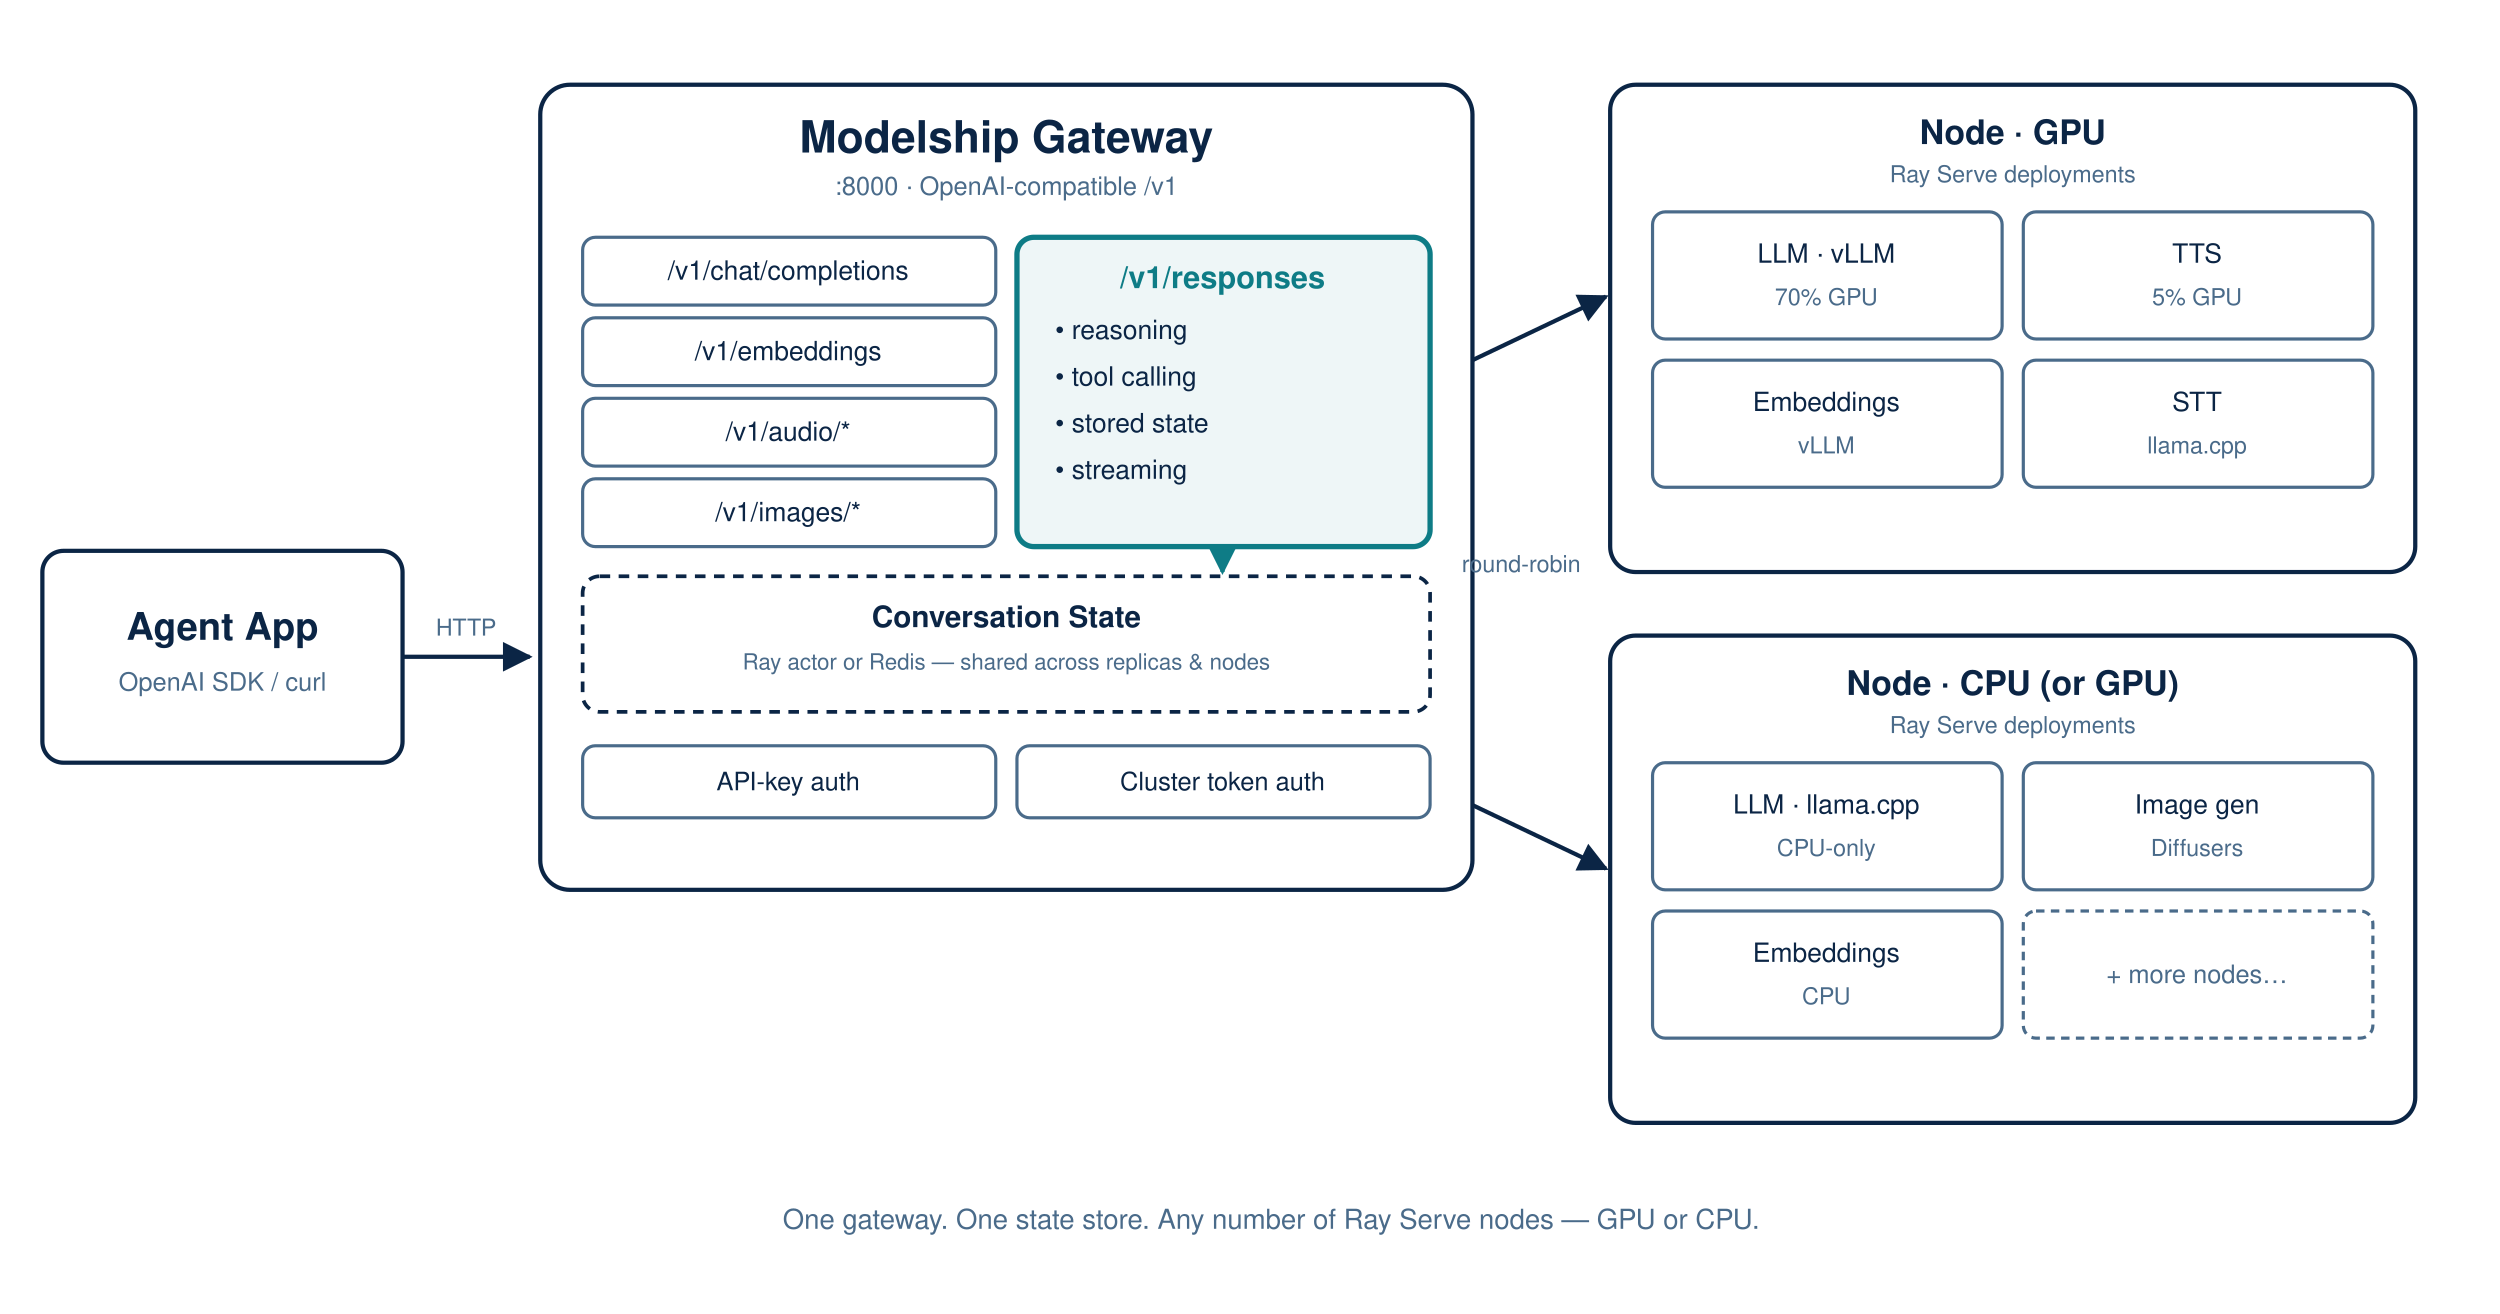
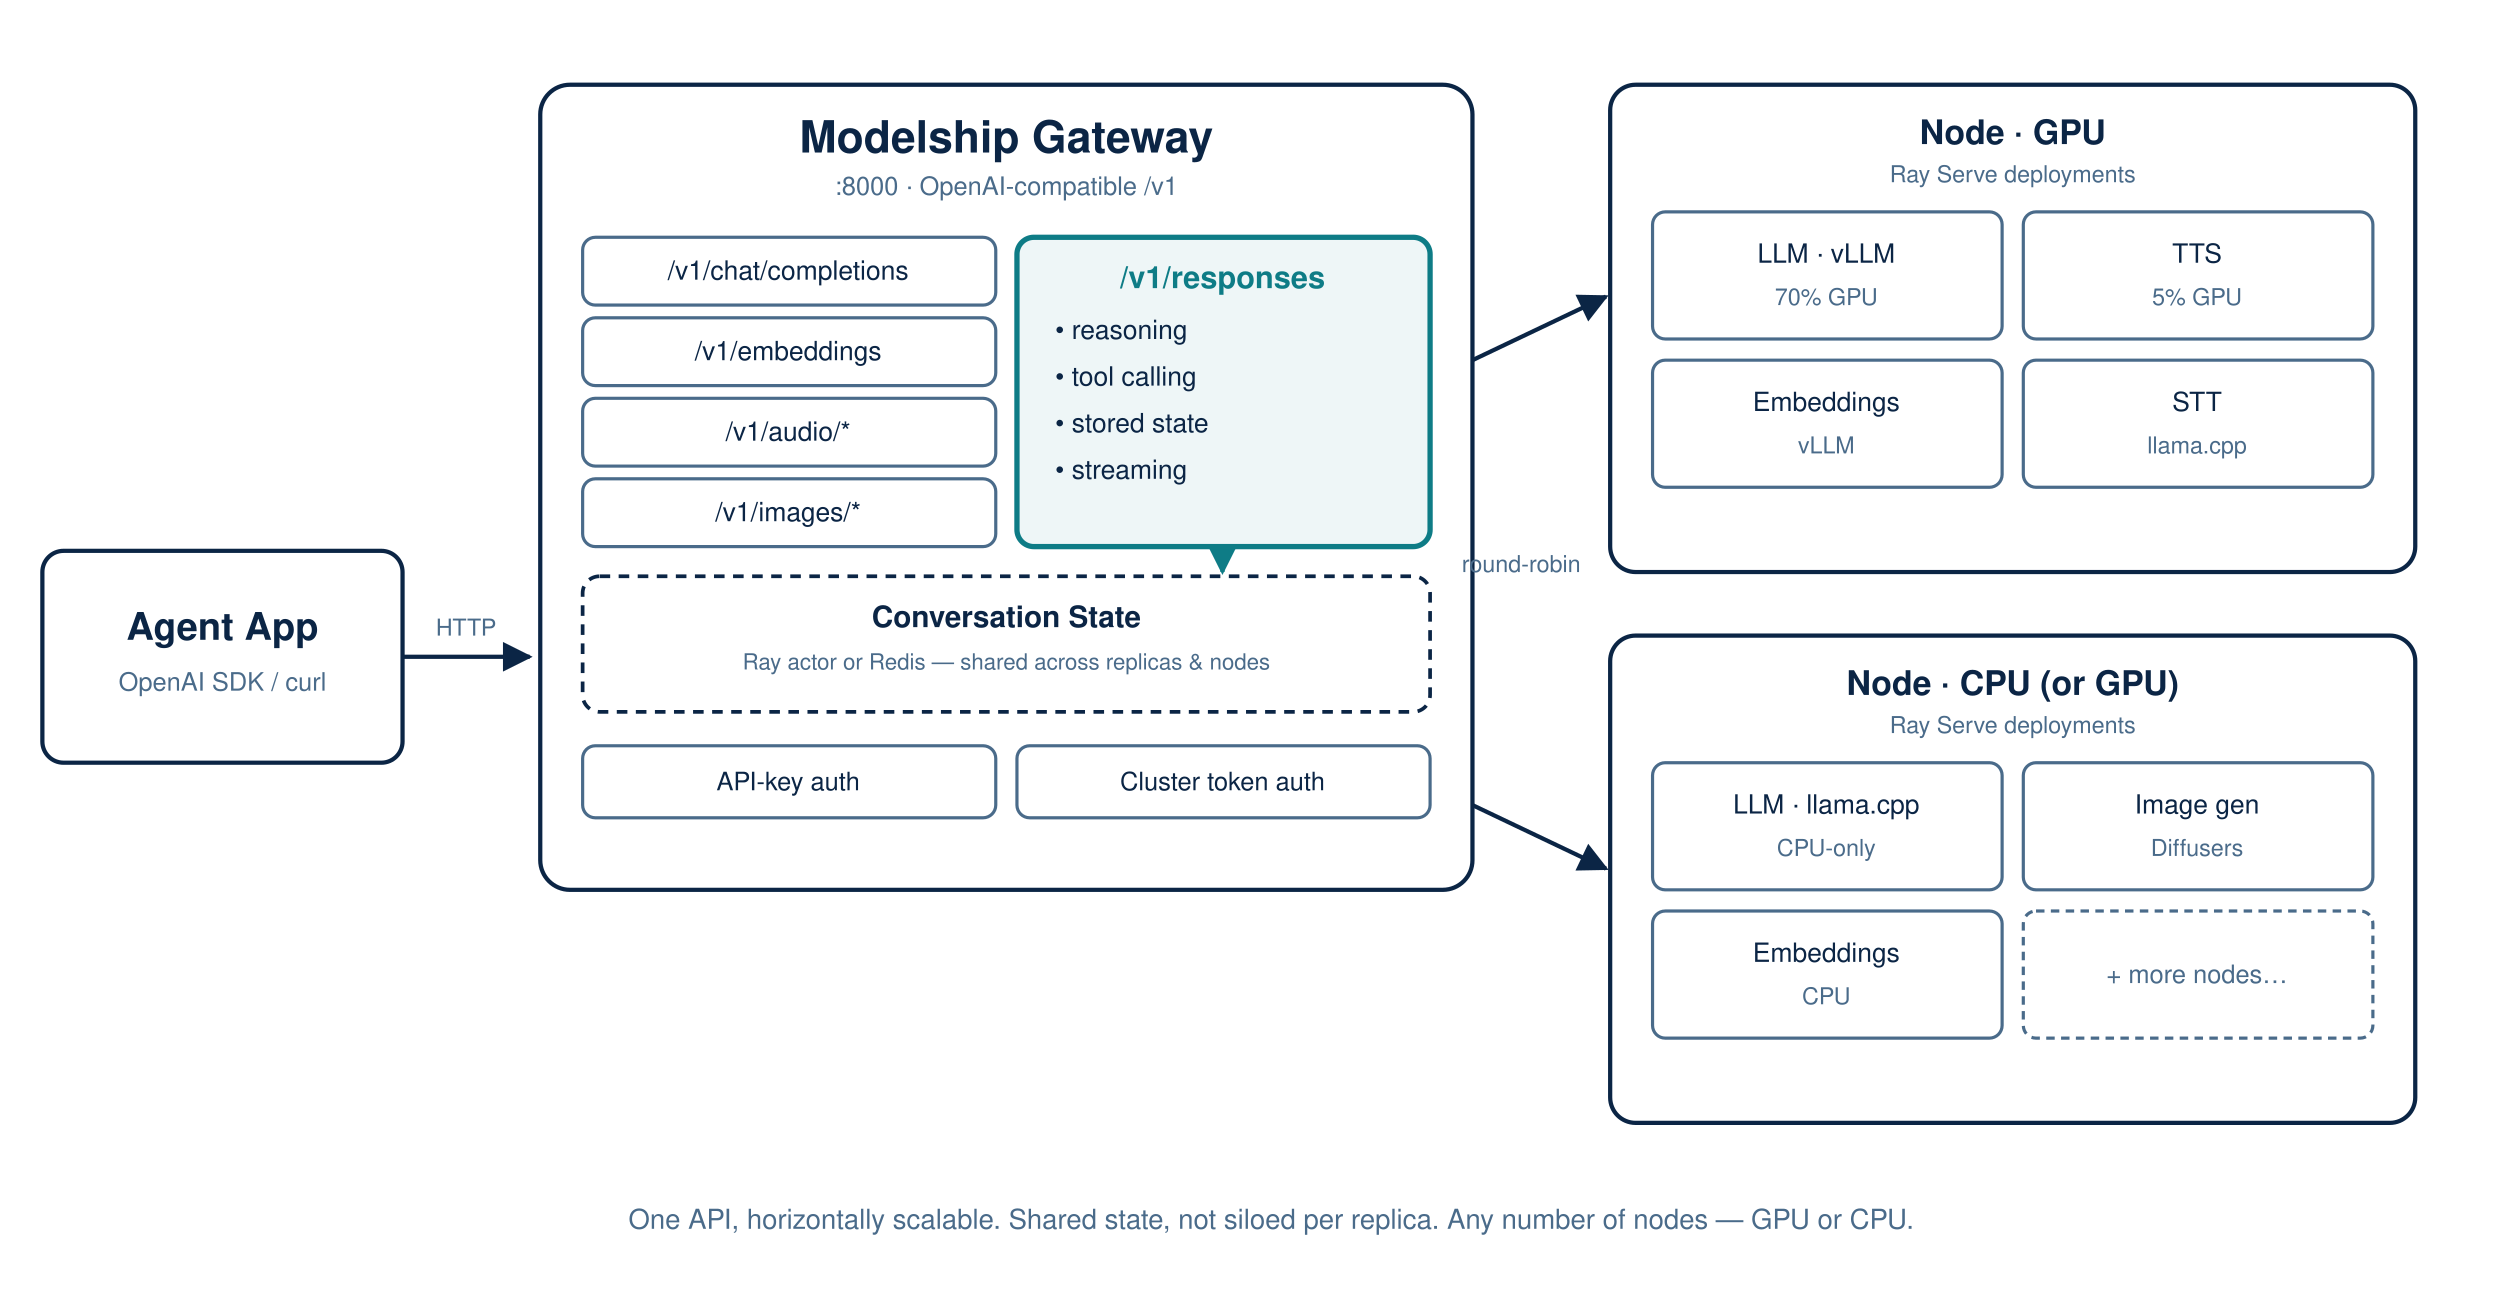
<svg xmlns="http://www.w3.org/2000/svg" viewBox="0 0 1180 620" width="1180" height="620" role="img" aria-label="Modelship architecture diagram" font-family="Helvetica, Arial, sans-serif">
  <defs>
    <marker id="arrow" viewBox="0 0 10 10" refX="9" refY="5" markerWidth="7" markerHeight="7" orient="auto-start-reverse">
      <path d="M0,0 L10,5 L0,10 z" fill="#0B2545" />
    </marker>
    <marker id="arrow-accent" viewBox="0 0 10 10" refX="9" refY="5" markerWidth="7" markerHeight="7" orient="auto-start-reverse">
      <path d="M0,0 L10,5 L0,10 z" fill="#0E7C86" />
    </marker>
  </defs>
  <rect x="20" y="260" width="170" height="100" rx="10" fill="none" stroke="#0B2545" stroke-width="2" />
  <text x="105" y="302" text-anchor="middle" font-size="18" font-weight="700" fill="#0B2545">Agent App</text>
  <text x="105" y="326" text-anchor="middle" font-size="12" fill="#4A6B8A">OpenAI SDK / curl</text>
  <line x1="190" y1="310" x2="250" y2="310" stroke="#0B2545" stroke-width="2" marker-end="url(#arrow)" />
  <text x="220" y="300" text-anchor="middle" font-size="11" fill="#4A6B8A">HTTP</text>
  <rect x="255" y="40" width="440" height="380" rx="14" fill="none" stroke="#0B2545" stroke-width="2" />
  <text x="475" y="72" text-anchor="middle" font-size="21" font-weight="700" fill="#0B2545">Modelship Gateway</text>
  <text x="475" y="92" text-anchor="middle" font-size="12" fill="#4A6B8A">:8000 · OpenAI-compatible /v1</text>
  <rect x="275" y="112" width="195" height="32" rx="6" fill="none" stroke="#4A6B8A" stroke-width="1.5" />
  <text x="372" y="132" text-anchor="middle" font-size="12.5" fill="#0B2545">/v1/chat/completions</text>
  <rect x="275" y="150" width="195" height="32" rx="6" fill="none" stroke="#4A6B8A" stroke-width="1.5" />
  <text x="372" y="170" text-anchor="middle" font-size="12.5" fill="#0B2545">/v1/embeddings</text>
  <rect x="275" y="188" width="195" height="32" rx="6" fill="none" stroke="#4A6B8A" stroke-width="1.5" />
  <text x="372" y="208" text-anchor="middle" font-size="12.5" fill="#0B2545">/v1/audio/*</text>
  <rect x="275" y="226" width="195" height="32" rx="6" fill="none" stroke="#4A6B8A" stroke-width="1.5" />
  <text x="372" y="246" text-anchor="middle" font-size="12.5" fill="#0B2545">/v1/images/*</text>
  <rect x="480" y="112" width="195" height="146" rx="8" fill="#0E7C86" fill-opacity="0.07" stroke="#0E7C86" stroke-width="2.5" />
  <text x="577" y="136" text-anchor="middle" font-size="14.5" font-weight="700" fill="#0E7C86">/v1/responses</text>
  <text x="498" y="160" font-size="12.5" fill="#0B2545">• reasoning</text>
  <text x="498" y="182" font-size="12.5" fill="#0B2545">• tool calling</text>
  <text x="498" y="204" font-size="12.5" fill="#0B2545">• stored state</text>
  <text x="498" y="226" font-size="12.5" fill="#0B2545">• streaming</text>
  <line x1="577" y1="258" x2="577" y2="270" stroke="#0E7C86" stroke-width="2" marker-end="url(#arrow-accent)" />
  <rect x="275" y="272" width="400" height="64" rx="8" fill="none" stroke="#0B2545" stroke-width="1.75" stroke-dasharray="5 4" />
  <text x="475" y="296" text-anchor="middle" font-size="14" font-weight="600" fill="#0B2545">Conversation State</text>
  <text x="475" y="316" text-anchor="middle" font-size="10.5" fill="#4A6B8A">Ray actor or Redis — shared across replicas &amp; nodes</text>
  <rect x="275" y="352" width="195" height="34" rx="6" fill="none" stroke="#4A6B8A" stroke-width="1.5" />
  <text x="372" y="373" text-anchor="middle" font-size="12" fill="#0B2545">API-key auth</text>
  <rect x="480" y="352" width="195" height="34" rx="6" fill="none" stroke="#4A6B8A" stroke-width="1.5" />
  <text x="577" y="373" text-anchor="middle" font-size="12" fill="#0B2545">Cluster token auth</text>
  <line x1="695" y1="170" x2="758" y2="140" stroke="#0B2545" stroke-width="2" marker-end="url(#arrow)" />
  <line x1="695" y1="380" x2="758" y2="410" stroke="#0B2545" stroke-width="2" marker-end="url(#arrow)" />
  <text x="718" y="270" text-anchor="middle" font-size="11" fill="#4A6B8A">round-robin</text>
  <rect x="760" y="40" width="380" height="230" rx="12" fill="none" stroke="#0B2545" stroke-width="2" />
  <text x="950" y="68" text-anchor="middle" font-size="16" font-weight="700" fill="#0B2545">Node · GPU</text>
  <text x="950" y="86" text-anchor="middle" font-size="11" fill="#4A6B8A">Ray Serve deployments</text>
  <rect x="780" y="100" width="165" height="60" rx="6" fill="none" stroke="#4A6B8A" stroke-width="1.5" />
  <text x="862" y="124" text-anchor="middle" font-size="12.5" fill="#0B2545">LLM · vLLM</text>
  <text x="862" y="144" text-anchor="middle" font-size="11" fill="#4A6B8A">70% GPU</text>
  <rect x="955" y="100" width="165" height="60" rx="6" fill="none" stroke="#4A6B8A" stroke-width="1.5" />
  <text x="1037" y="124" text-anchor="middle" font-size="12.5" fill="#0B2545">TTS</text>
  <text x="1037" y="144" text-anchor="middle" font-size="11" fill="#4A6B8A">5% GPU</text>
  <rect x="780" y="170" width="165" height="60" rx="6" fill="none" stroke="#4A6B8A" stroke-width="1.5" />
  <text x="862" y="194" text-anchor="middle" font-size="12.5" fill="#0B2545">Embeddings</text>
  <text x="862" y="214" text-anchor="middle" font-size="11" fill="#4A6B8A">vLLM</text>
  <rect x="955" y="170" width="165" height="60" rx="6" fill="none" stroke="#4A6B8A" stroke-width="1.5" />
  <text x="1037" y="194" text-anchor="middle" font-size="12.5" fill="#0B2545">STT</text>
  <text x="1037" y="214" text-anchor="middle" font-size="11" fill="#4A6B8A">llama.cpp</text>
  <rect x="760" y="300" width="380" height="230" rx="12" fill="none" stroke="#0B2545" stroke-width="2" />
  <text x="950" y="328" text-anchor="middle" font-size="16" font-weight="700" fill="#0B2545">Node · CPU (or GPU)</text>
  <text x="950" y="346" text-anchor="middle" font-size="11" fill="#4A6B8A">Ray Serve deployments</text>
  <rect x="780" y="360" width="165" height="60" rx="6" fill="none" stroke="#4A6B8A" stroke-width="1.5" />
  <text x="862" y="384" text-anchor="middle" font-size="12.5" fill="#0B2545">LLM · llama.cpp</text>
  <text x="862" y="404" text-anchor="middle" font-size="11" fill="#4A6B8A">CPU-only</text>
  <rect x="955" y="360" width="165" height="60" rx="6" fill="none" stroke="#4A6B8A" stroke-width="1.5" />
  <text x="1037" y="384" text-anchor="middle" font-size="12.5" fill="#0B2545">Image gen</text>
  <text x="1037" y="404" text-anchor="middle" font-size="11" fill="#4A6B8A">Diffusers</text>
  <rect x="780" y="430" width="165" height="60" rx="6" fill="none" stroke="#4A6B8A" stroke-width="1.5" />
  <text x="862" y="454" text-anchor="middle" font-size="12.5" fill="#0B2545">Embeddings</text>
  <text x="862" y="474" text-anchor="middle" font-size="11" fill="#4A6B8A">CPU</text>
  <rect x="955" y="430" width="165" height="60" rx="6" fill="none" stroke="#4A6B8A" stroke-width="1.5" stroke-dasharray="4 3" />
  <text x="1037" y="464" text-anchor="middle" font-size="12" fill="#4A6B8A">+ more nodes…</text>
-   <text x="600" y="580" text-anchor="middle" font-size="13" fill="#4A6B8A">One gateway. One state store. Any number of Ray Serve nodes — GPU or CPU.</text>
+   <text x="600" y="580" text-anchor="middle" font-size="13" fill="#4A6B8A">One API, horizontally scalable. Shared state, not siloed per replica. Any number of nodes — GPU or CPU.</text>
</svg>
